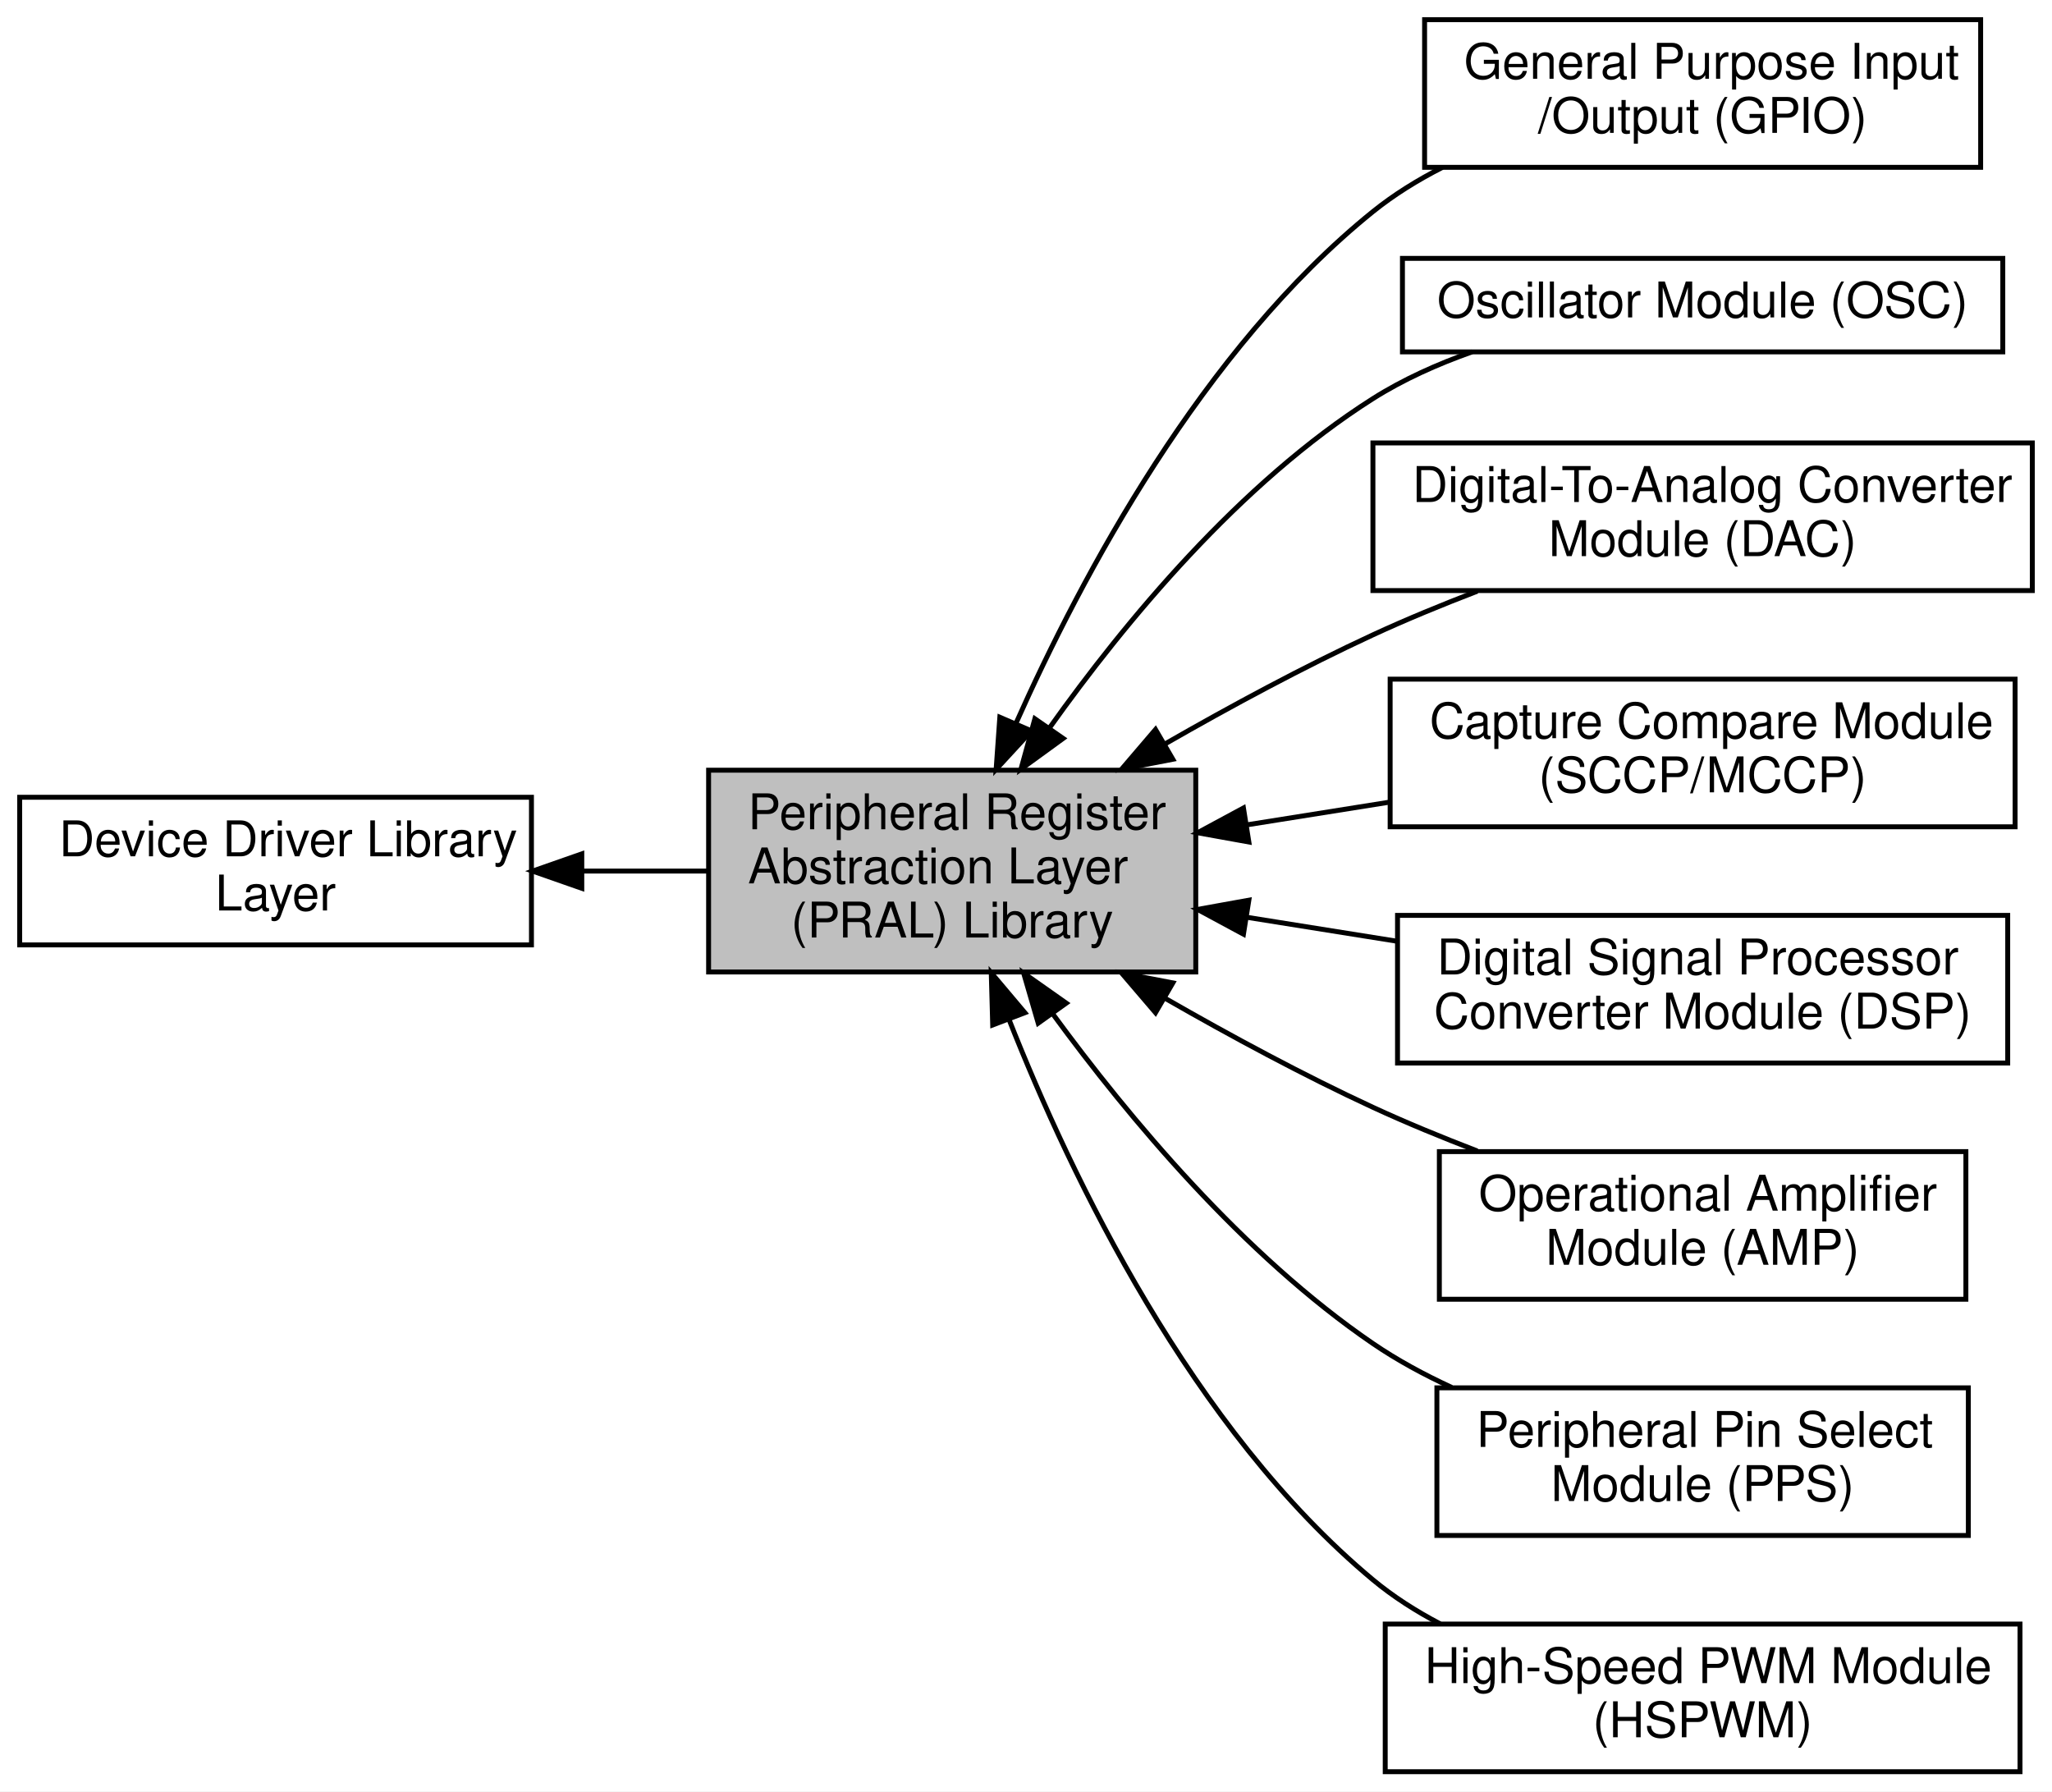
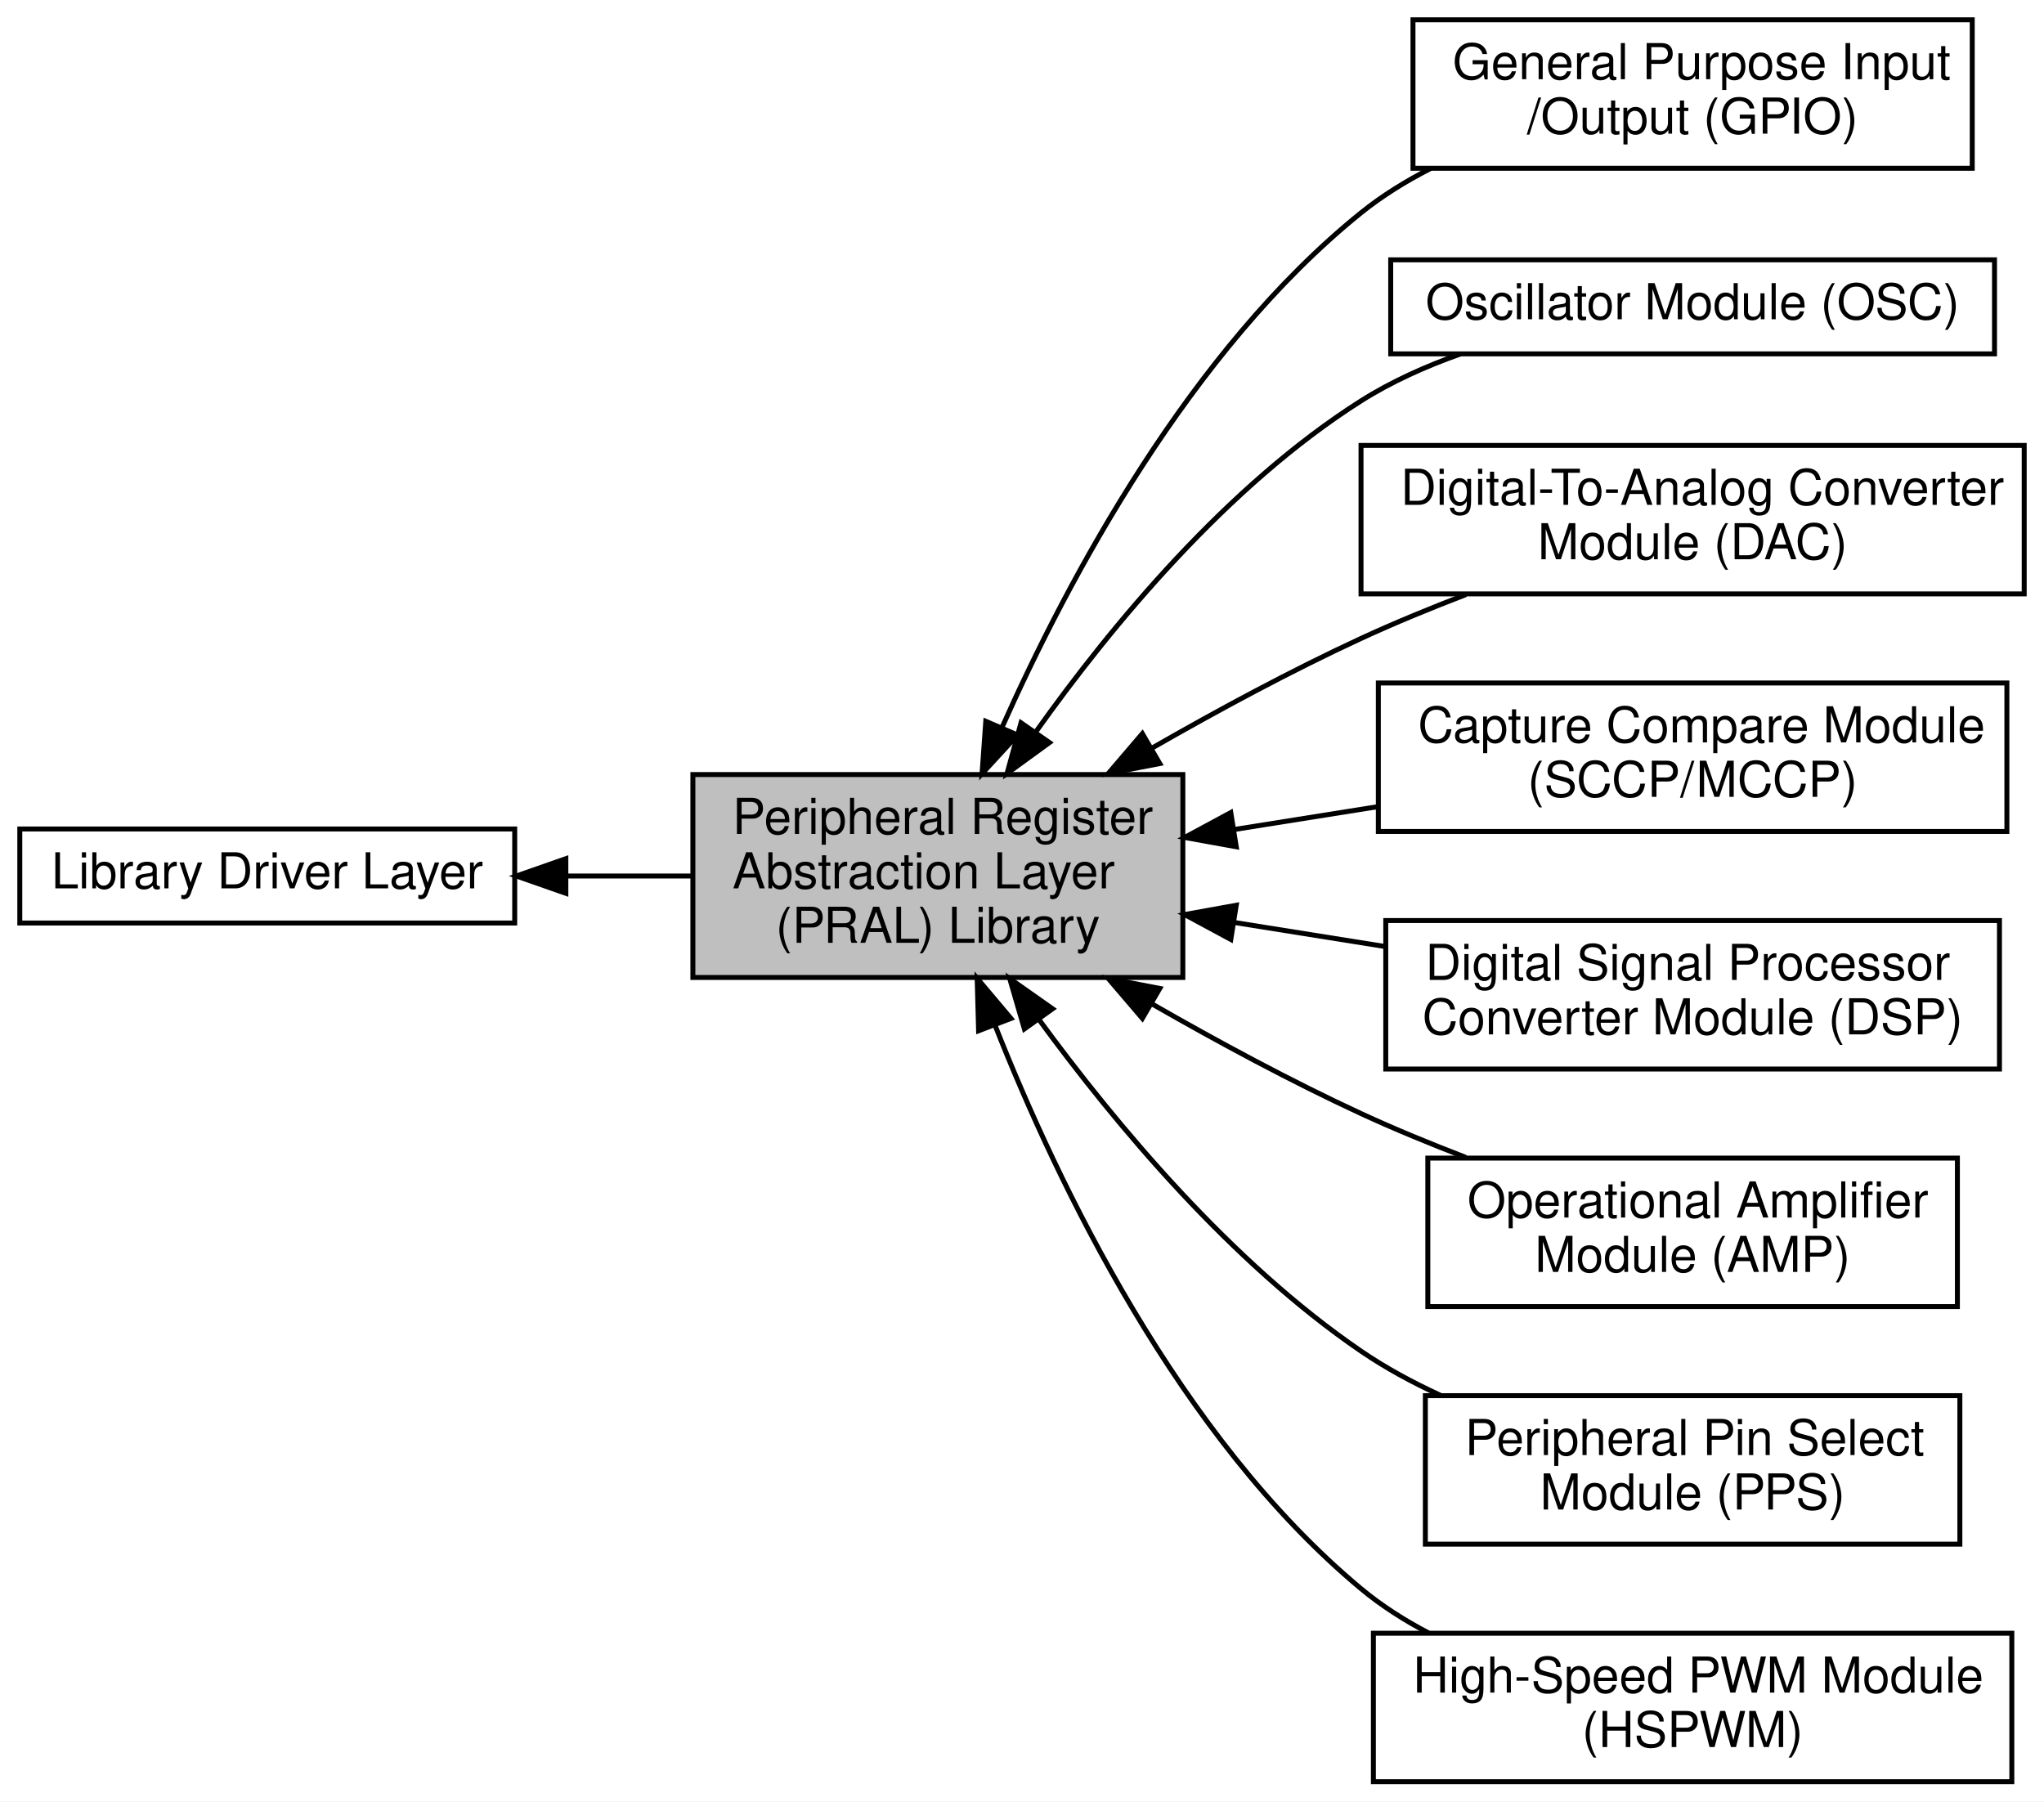
- <svg xmlns="http://www.w3.org/2000/svg" xmlns:xlink="http://www.w3.org/1999/xlink" width="417pt" height="364pt" viewBox="0.00 0.00 417.00 364.00">
+ <svg xmlns="http://www.w3.org/2000/svg" xmlns:xlink="http://www.w3.org/1999/xlink" width="413pt" height="364pt" viewBox="0.00 0.00 413.00 364.00">
  <g id="graph0" class="graph" transform="scale(1 1) rotate(0) translate(4 360)">
-     <polygon fill="white" stroke="transparent" points="-4,4 -4,-360 413,-360 413,4 -4,4" />
+     <polygon fill="white" stroke="transparent" points="-4,4 -4,-360 409,-360 409,4 -4,4" />
    <g id="node1" class="node">
      <g id="a_node1">
        <a xlink:href="a00342.html" target="_top" xlink:title="General Purpose Input/Output Special Function Register Abstraction Driver.">
-           <polygon fill="white" stroke="black" points="398.5,-356 285.5,-356 285.5,-326 398.5,-326 398.5,-356" />
-           <text text-anchor="start" x="293.5" y="-344" font-family="Helvetica,sans-Serif" font-size="10.00">General Purpose Input</text>
-           <text text-anchor="middle" x="342" y="-333" font-family="Helvetica,sans-Serif" font-size="10.00">/Output (GPIO)</text>
+           <polygon fill="white" stroke="black" points="394.5,-356 281.5,-356 281.5,-326 394.5,-326 394.5,-356" />
+           <text text-anchor="start" x="289.5" y="-344" font-family="Helvetica,sans-Serif" font-size="10.00">General Purpose Input</text>
+           <text text-anchor="middle" x="338" y="-333" font-family="Helvetica,sans-Serif" font-size="10.00">/Output (GPIO)</text>
        </a>
      </g>
    </g>
    <g id="node2" class="node">
      <g id="a_node2">
        <a xlink:href="a00344.html" target="_top" xlink:title="Oscillator Module Special Function Register Abstraction Driver.">
-           <polygon fill="white" stroke="black" points="403,-307.5 281,-307.5 281,-288.5 403,-288.5 403,-307.5" />
-           <text text-anchor="middle" x="342" y="-295.5" font-family="Helvetica,sans-Serif" font-size="10.00">Oscillator Module (OSC)</text>
+           <polygon fill="white" stroke="black" points="399,-307.5 277,-307.5 277,-288.5 399,-288.5 399,-307.5" />
+           <text text-anchor="middle" x="338" y="-295.5" font-family="Helvetica,sans-Serif" font-size="10.00">Oscillator Module (OSC)</text>
        </a>
      </g>
    </g>
    <g id="node3" class="node">
      <g id="a_node3">
        <a xlink:href="a00340.html" target="_top" xlink:title="Digital-To-Analog Converter Peripheral Module Special Function Register Abstraction Driver.">
-           <polygon fill="white" stroke="black" points="409,-270 275,-270 275,-240 409,-240 409,-270" />
-           <text text-anchor="start" x="283" y="-258" font-family="Helvetica,sans-Serif" font-size="10.00">Digital-To-Analog Converter</text>
-           <text text-anchor="middle" x="342" y="-247" font-family="Helvetica,sans-Serif" font-size="10.00"> Module (DAC)</text>
+           <polygon fill="white" stroke="black" points="405,-270 271,-270 271,-240 405,-240 405,-270" />
+           <text text-anchor="start" x="279" y="-258" font-family="Helvetica,sans-Serif" font-size="10.00">Digital-To-Analog Converter</text>
+           <text text-anchor="middle" x="338" y="-247" font-family="Helvetica,sans-Serif" font-size="10.00"> Module (DAC)</text>
        </a>
      </g>
    </g>
    <g id="node4" class="node">
      <g id="a_node4">
        <a xlink:href="a00339.html" target="_top" xlink:title="Capture Compare Peripheral Module Special Function Register Abstraction Driver.">
-           <polygon fill="white" stroke="black" points="405.5,-222 278.5,-222 278.5,-192 405.5,-192 405.5,-222" />
-           <text text-anchor="start" x="286.5" y="-210" font-family="Helvetica,sans-Serif" font-size="10.00">Capture Compare Module</text>
-           <text text-anchor="middle" x="342" y="-199" font-family="Helvetica,sans-Serif" font-size="10.00"> (SCCP/MCCP)</text>
+           <polygon fill="white" stroke="black" points="401.5,-222 274.5,-222 274.5,-192 401.5,-192 401.5,-222" />
+           <text text-anchor="start" x="282.5" y="-210" font-family="Helvetica,sans-Serif" font-size="10.00">Capture Compare Module</text>
+           <text text-anchor="middle" x="338" y="-199" font-family="Helvetica,sans-Serif" font-size="10.00"> (SCCP/MCCP)</text>
        </a>
      </g>
    </g>
    <g id="node5" class="node">
      <g id="a_node5">
        <a xlink:href="a00341.html" target="_top" xlink:title="Digital Signal Processor Special Function Register Abstraction Driver.">
-           <polygon fill="white" stroke="black" points="404,-174 280,-174 280,-144 404,-144 404,-174" />
-           <text text-anchor="start" x="288" y="-162" font-family="Helvetica,sans-Serif" font-size="10.00">Digital Signal Processor</text>
-           <text text-anchor="middle" x="342" y="-151" font-family="Helvetica,sans-Serif" font-size="10.00"> Converter Module (DSP)</text>
+           <polygon fill="white" stroke="black" points="400,-174 276,-174 276,-144 400,-144 400,-174" />
+           <text text-anchor="start" x="284" y="-162" font-family="Helvetica,sans-Serif" font-size="10.00">Digital Signal Processor</text>
+           <text text-anchor="middle" x="338" y="-151" font-family="Helvetica,sans-Serif" font-size="10.00"> Converter Module (DSP)</text>
        </a>
      </g>
    </g>
    <g id="node6" class="node">
      <g id="a_node6">
-         <a xlink:href="a00343.html" target="_top" xlink:title="Operational Amplifier Peripheral Module Special Function Register Abstraction Driver.">
-           <polygon fill="white" stroke="black" points="395.5,-126 288.5,-126 288.5,-96 395.5,-96 395.5,-126" />
-           <text text-anchor="start" x="296.5" y="-114" font-family="Helvetica,sans-Serif" font-size="10.00">Operational Amplifier</text>
-           <text text-anchor="middle" x="342" y="-103" font-family="Helvetica,sans-Serif" font-size="10.00"> Module (AMP)</text>
+         <a xlink:href="a00487.html" target="_top" xlink:title="Generic Library Driver Layer.">
+           <polygon fill="white" stroke="black" points="100,-192.5 0,-192.5 0,-173.5 100,-173.5 100,-192.5" />
+           <text text-anchor="middle" x="50" y="-180.5" font-family="Helvetica,sans-Serif" font-size="10.00">Library Driver Layer</text>
        </a>
      </g>
    </g>
+     <g id="node10" class="node">
+       <g id="a_node10">
+         <a xlink:title=" ">
+           <polygon fill="#bfbfbf" stroke="black" points="235,-203.5 136,-203.5 136,-162.5 235,-162.5 235,-203.5" />
+           <text text-anchor="start" x="144" y="-191.5" font-family="Helvetica,sans-Serif" font-size="10.00">Peripheral Register</text>
+           <text text-anchor="start" x="144" y="-180.5" font-family="Helvetica,sans-Serif" font-size="10.00"> Abstraction Layer </text>
+           <text text-anchor="middle" x="185.5" y="-169.5" font-family="Helvetica,sans-Serif" font-size="10.00">(PRAL) Library</text>
+         </a>
+       </g>
+     </g>
+     <g id="edge1" class="edge">
+       <path fill="none" stroke="black" d="M110.53,-183C118.99,-183 127.6,-183 135.82,-183" />
+       <polygon fill="black" stroke="black" points="110.33,-179.5 100.33,-183 110.33,-186.5 110.33,-179.5" />
+     </g>
    <g id="node7" class="node">
      <g id="a_node7">
-         <a xlink:href="a00345.html" target="_top" xlink:title="Peripheral Pin Select Module Special Function Register Abstraction Driver.">
-           <polygon fill="white" stroke="black" points="396,-78 288,-78 288,-48 396,-48 396,-78" />
-           <text text-anchor="start" x="296" y="-66" font-family="Helvetica,sans-Serif" font-size="10.00">Peripheral Pin Select</text>
-           <text text-anchor="middle" x="342" y="-55" font-family="Helvetica,sans-Serif" font-size="10.00"> Module (PPS)</text>
+         <a xlink:href="a00343.html" target="_top" xlink:title="Operational Amplifier Peripheral Module Special Function Register Abstraction Driver.">
+           <polygon fill="white" stroke="black" points="391.5,-126 284.5,-126 284.5,-96 391.5,-96 391.5,-126" />
+           <text text-anchor="start" x="292.5" y="-114" font-family="Helvetica,sans-Serif" font-size="10.00">Operational Amplifier</text>
+           <text text-anchor="middle" x="338" y="-103" font-family="Helvetica,sans-Serif" font-size="10.00"> Module (AMP)</text>
        </a>
      </g>
    </g>
    <g id="node8" class="node">
      <g id="a_node8">
-         <a xlink:href="a00346.html" target="_top" xlink:title="High-Speed PWM Module Special Function Register Abstraction Driver.">
-           <polygon fill="white" stroke="black" points="406.5,-30 277.5,-30 277.5,0 406.5,0 406.5,-30" />
-           <text text-anchor="start" x="285.5" y="-18" font-family="Helvetica,sans-Serif" font-size="10.00">High-Speed PWM Module</text>
-           <text text-anchor="middle" x="342" y="-7" font-family="Helvetica,sans-Serif" font-size="10.00"> (HSPWM)</text>
+         <a xlink:href="a00345.html" target="_top" xlink:title="Peripheral Pin Select Module Special Function Register Abstraction Driver.">
+           <polygon fill="white" stroke="black" points="392,-78 284,-78 284,-48 392,-48 392,-78" />
+           <text text-anchor="start" x="292" y="-66" font-family="Helvetica,sans-Serif" font-size="10.00">Peripheral Pin Select</text>
+           <text text-anchor="middle" x="338" y="-55" font-family="Helvetica,sans-Serif" font-size="10.00"> Module (PPS)</text>
        </a>
      </g>
    </g>
    <g id="node9" class="node">
      <g id="a_node9">
-         <a xlink:title=" ">
-           <polygon fill="#bfbfbf" stroke="black" points="239,-203.5 140,-203.5 140,-162.5 239,-162.5 239,-203.5" />
-           <text text-anchor="start" x="148" y="-191.5" font-family="Helvetica,sans-Serif" font-size="10.00">Peripheral Register</text>
-           <text text-anchor="start" x="148" y="-180.5" font-family="Helvetica,sans-Serif" font-size="10.00"> Abstraction Layer </text>
-           <text text-anchor="middle" x="189.5" y="-169.5" font-family="Helvetica,sans-Serif" font-size="10.00">(PRAL) Library</text>
+         <a xlink:href="a00346.html" target="_top" xlink:title="High-Speed PWM Module Special Function Register Abstraction Driver.">
+           <polygon fill="white" stroke="black" points="402.5,-30 273.5,-30 273.5,0 402.5,0 402.5,-30" />
+           <text text-anchor="start" x="281.5" y="-18" font-family="Helvetica,sans-Serif" font-size="10.00">High-Speed PWM Module</text>
+           <text text-anchor="middle" x="338" y="-7" font-family="Helvetica,sans-Serif" font-size="10.00"> (HSPWM)</text>
        </a>
      </g>
    </g>
    <g id="edge5" class="edge">
-       <path fill="none" stroke="black" d="M202.4,-212.89C215.83,-243.08 240.42,-289.12 275,-317 279.27,-320.44 284.08,-323.42 289.11,-325.98" />
-       <polygon fill="black" stroke="black" points="205.61,-211.49 198.43,-203.69 199.18,-214.26 205.61,-211.49" />
+       <path fill="none" stroke="black" d="M198.4,-212.89C211.83,-243.08 236.42,-289.12 271,-317 275.27,-320.44 280.08,-323.42 285.11,-325.98" />
+       <polygon fill="black" stroke="black" points="201.61,-211.49 194.43,-203.69 195.18,-214.26 201.61,-211.49" />
    </g>
    <g id="edge7" class="edge">
-       <path fill="none" stroke="black" d="M209.32,-212.16C224.58,-233.6 247.96,-261.87 275,-279 281.14,-282.89 288.11,-286.01 295.15,-288.5" />
-       <polygon fill="black" stroke="black" points="212.05,-209.96 203.48,-203.73 206.3,-213.95 212.05,-209.96" />
+       <path fill="none" stroke="black" d="M205.32,-212.16C220.58,-233.6 243.96,-261.87 271,-279 277.14,-282.89 284.11,-286.01 291.15,-288.5" />
+       <polygon fill="black" stroke="black" points="208.05,-209.96 199.48,-203.73 202.3,-213.95 208.05,-209.96" />
    </g>
    <g id="edge3" class="edge">
-       <path fill="none" stroke="black" d="M232.84,-208.89C246.09,-216.49 260.94,-224.5 275,-231 281.75,-234.12 289.03,-237.11 296.21,-239.87" />
-       <polygon fill="black" stroke="black" points="234.34,-205.72 223.94,-203.72 230.82,-211.77 234.34,-205.72" />
+       <path fill="none" stroke="black" d="M228.84,-208.89C242.09,-216.49 256.94,-224.5 271,-231 277.75,-234.12 285.03,-237.11 292.21,-239.87" />
+       <polygon fill="black" stroke="black" points="230.34,-205.72 219.94,-203.72 226.82,-211.77 230.34,-205.72" />
    </g>
    <g id="edge2" class="edge">
-       <path fill="none" stroke="black" d="M249.48,-192.41C258.97,-193.92 268.82,-195.49 278.38,-197.01" />
-       <polygon fill="black" stroke="black" points="249.79,-188.91 239.36,-190.79 248.69,-195.82 249.79,-188.91" />
+       <path fill="none" stroke="black" d="M245.48,-192.41C254.97,-193.92 264.82,-195.49 274.38,-197.01" />
+       <polygon fill="black" stroke="black" points="245.79,-188.91 235.36,-190.79 244.69,-195.82 245.79,-188.91" />
    </g>
    <g id="edge4" class="edge">
-       <path fill="none" stroke="black" d="M249.28,-173.63C259.36,-172.02 269.86,-170.34 280,-168.73" />
-       <polygon fill="black" stroke="black" points="248.69,-170.18 239.36,-175.21 249.79,-177.09 248.69,-170.18" />
+       <path fill="none" stroke="black" d="M245.28,-173.63C255.36,-172.02 265.86,-170.34 276,-168.73" />
+       <polygon fill="black" stroke="black" points="244.69,-170.18 235.36,-175.21 245.79,-177.09 244.69,-170.18" />
    </g>
    <g id="edge6" class="edge">
-       <path fill="none" stroke="black" d="M232.84,-157.11C246.09,-149.51 260.94,-141.5 275,-135 281.75,-131.88 289.03,-128.89 296.21,-126.13" />
-       <polygon fill="black" stroke="black" points="230.82,-154.23 223.94,-162.28 234.34,-160.28 230.82,-154.23" />
+       <path fill="none" stroke="black" d="M228.84,-157.11C242.09,-149.51 256.94,-141.5 271,-135 277.75,-131.88 285.03,-128.89 292.21,-126.13" />
+       <polygon fill="black" stroke="black" points="226.82,-154.23 219.94,-162.28 230.34,-160.28 226.82,-154.23" />
    </g>
    <g id="edge8" class="edge">
-       <path fill="none" stroke="black" d="M209.94,-153.98C225.4,-132.86 248.73,-104.93 275,-87 279.93,-83.63 285.4,-80.67 291.01,-78.09" />
-       <polygon fill="black" stroke="black" points="206.98,-152.1 204.02,-162.27 212.68,-156.17 206.98,-152.1" />
+       <path fill="none" stroke="black" d="M205.94,-153.98C221.4,-132.86 244.73,-104.93 271,-87 275.93,-83.63 281.4,-80.67 287.01,-78.09" />
+       <polygon fill="black" stroke="black" points="202.98,-152.1 200.02,-162.27 208.68,-156.17 202.98,-152.1" />
    </g>
    <g id="edge9" class="edge">
-       <path fill="none" stroke="black" d="M201.02,-152.92C213.79,-120.54 238.26,-69.6 275,-39 279.12,-35.57 283.78,-32.6 288.66,-30.05" />
-       <polygon fill="black" stroke="black" points="197.73,-151.73 197.44,-162.32 204.27,-154.22 197.73,-151.73" />
-     </g>
-     <g id="node10" class="node">
-       <g id="a_node10">
-         <a xlink:href="a00486.html" target="_top" xlink:title="Generic Device Driver Layer.">
-           <polygon fill="white" stroke="black" points="104,-198 0,-198 0,-168 104,-168 104,-198" />
-           <text text-anchor="start" x="8" y="-186" font-family="Helvetica,sans-Serif" font-size="10.00">Device Driver Library</text>
-           <text text-anchor="middle" x="52" y="-175" font-family="Helvetica,sans-Serif" font-size="10.00"> Layer</text>
-         </a>
-       </g>
-     </g>
-     <g id="edge1" class="edge">
-       <path fill="none" stroke="black" d="M114.5,-183C123.01,-183 131.66,-183 139.89,-183" />
-       <polygon fill="black" stroke="black" points="114.23,-179.5 104.23,-183 114.23,-186.5 114.23,-179.5" />
+       <path fill="none" stroke="black" d="M197.02,-152.92C209.79,-120.54 234.26,-69.6 271,-39 275.12,-35.57 279.78,-32.6 284.66,-30.05" />
+       <polygon fill="black" stroke="black" points="193.73,-151.73 193.44,-162.32 200.27,-154.22 193.73,-151.73" />
    </g>
  </g>
</svg>
